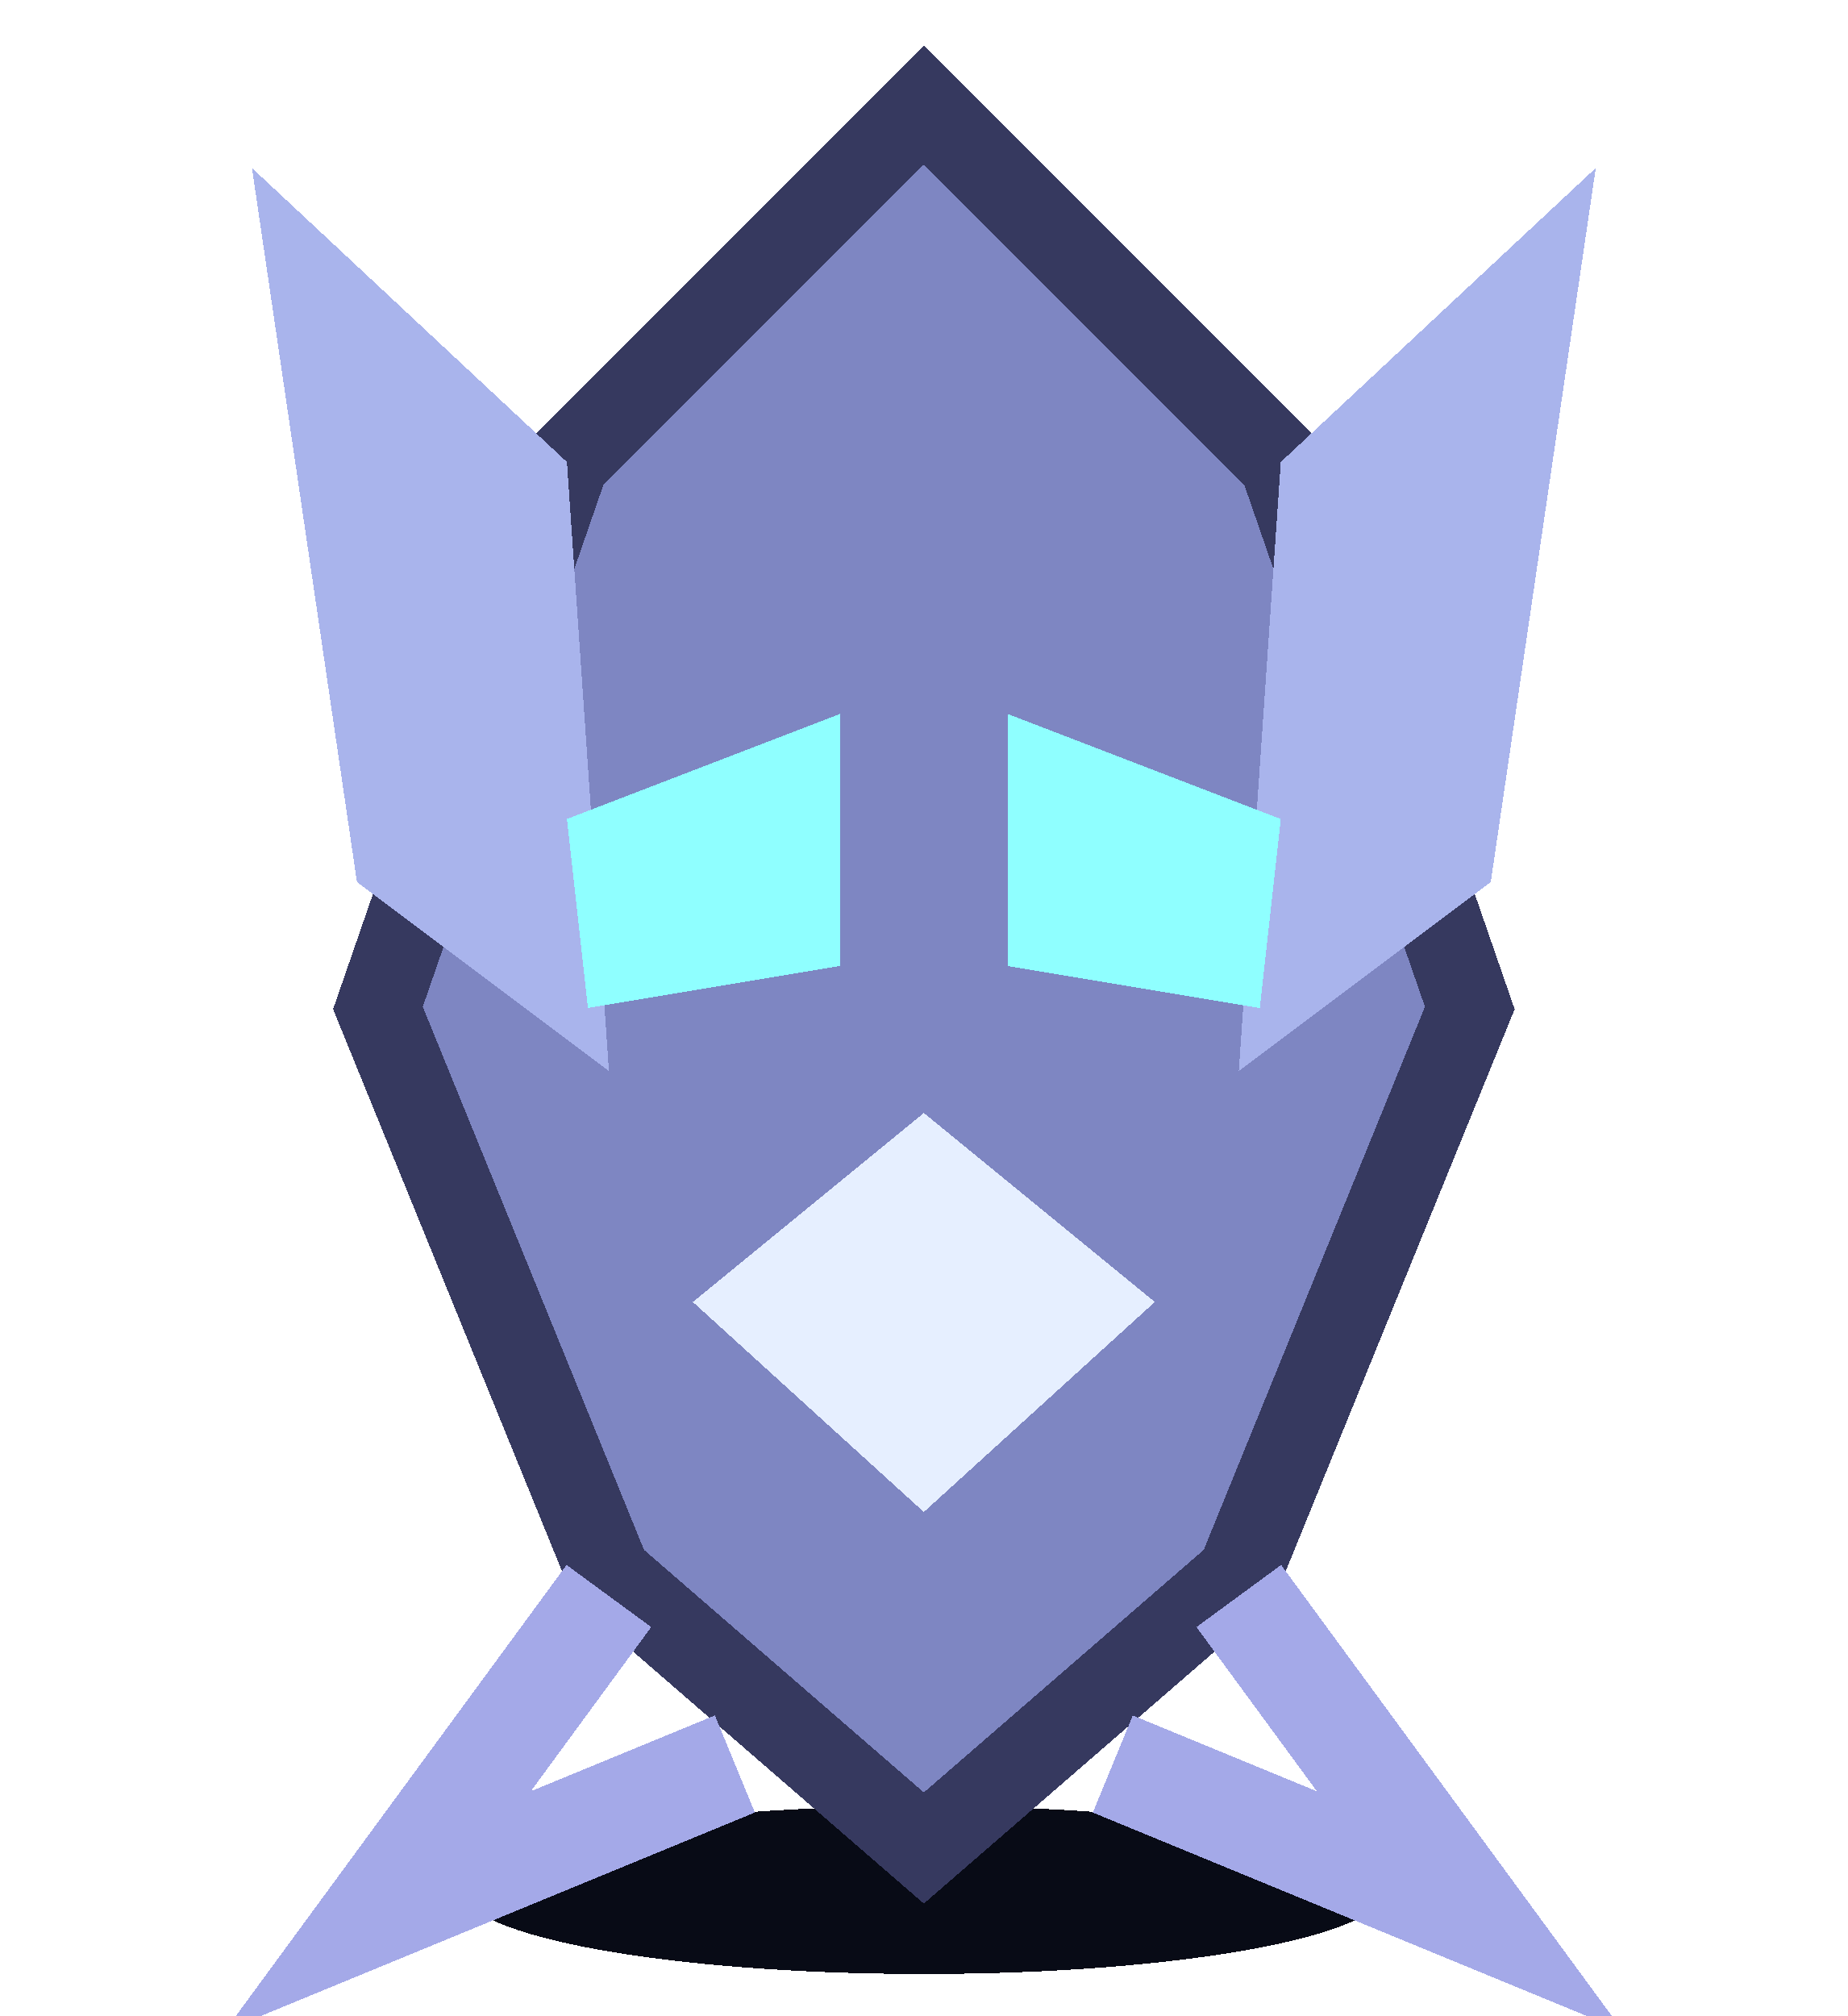
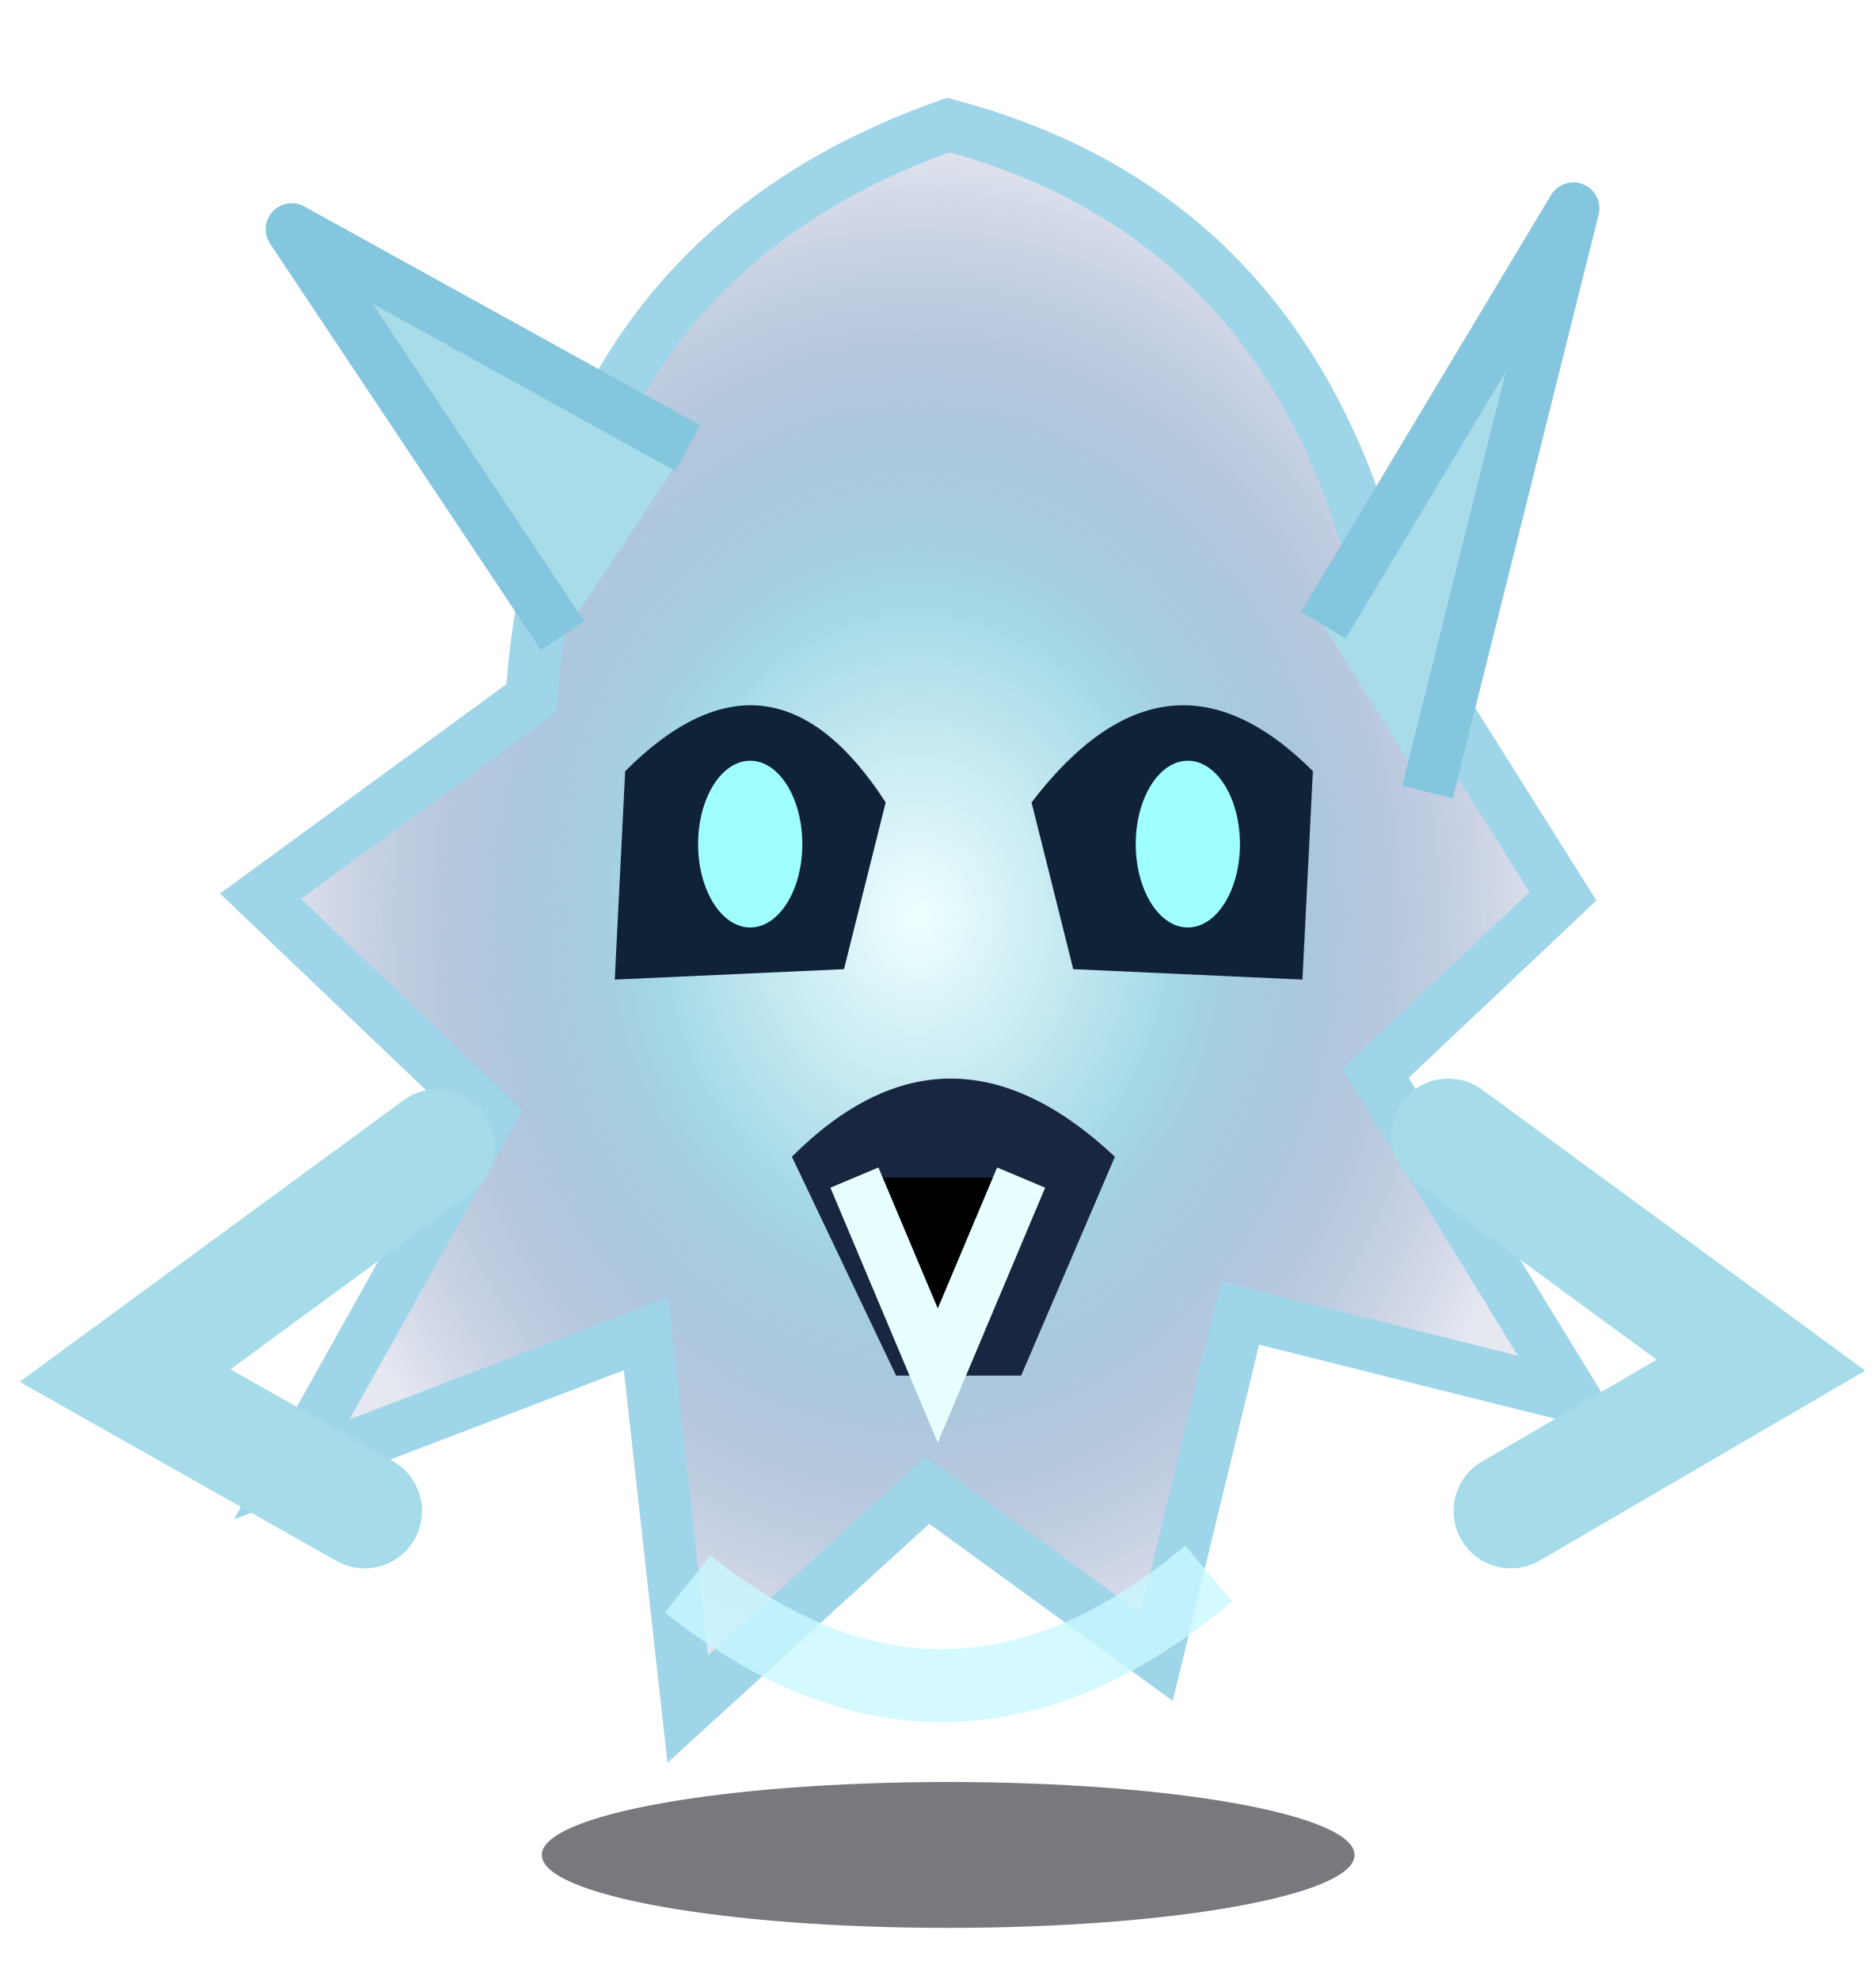
- <svg xmlns="http://www.w3.org/2000/svg" viewBox="0 0 88 96" shape-rendering="crispEdges">
-   <ellipse cx="44" cy="90" rx="22" ry="4" fill="#080b16" />
-   <path d="M44 5 61 22 70 48 59 75 44 88 29 75 18 48 27 22Z" fill="#7e86c2" stroke="#36395f" stroke-width="4" />
-   <path d="M27 22 12 8 17 42 29 51ZM61 22 76 8 71 42 59 51Z" fill="#a9b4ec" />
-   <path d="M27 39 40 34 40 46 28 48ZM48 34 61 39 60 48 48 46Z" fill="#8fffff" />
-   <path d="M33 62 44 53 55 62 44 72Z" fill="#e6efff" />
-   <path d="M29 76 18 91 35 84M59 76 70 91 53 84" stroke="#a4a9e8" stroke-width="5" fill="none" />
+ <svg xmlns="http://www.w3.org/2000/svg" viewBox="0 0 180 190">
+   <defs>
+     <radialGradient id="ghost">
+       <stop stop-color="#efffff" />
+       <stop offset=".4" stop-color="#a5d9e7" />
+       <stop offset="1" stop-color="#5264a2" stop-opacity=".15" />
+     </radialGradient>
+   </defs>
+   <ellipse cx="91" cy="178" rx="39" ry="7" fill="#080b16" opacity=".55" />
+   <path d="M91 12Q125 21 133 59L150 86L132 103L151 134L119 126L111 159L89 143L66 164L62 128L28 141L47 107L25 86L51 67Q54 25 91 12Z" fill="url(#ghost)" stroke="#9fd5e8" stroke-width="5" />
+   <path d="M54 61L28 22L66 43M127 60L151 20L137 76" fill="#a9dce9" stroke="#85c6df" stroke-width="5" stroke-linejoin="round" />
+   <path d="M60 74Q74 60 85 77L81 93L59 94ZM99 77Q112 60 126 74L125 94L103 93Z" fill="#102238" />
+   <ellipse cx="72" cy="81" rx="5" ry="8" fill="#9fffff" />
+   <ellipse cx="114" cy="81" rx="5" ry="8" fill="#9fffff" />
+   <path d="M76 111Q91 96 107 111L98 132L86 132Z" fill="#18263f" />
+   <path d="M82 113L90 132L98 113" stroke="#e8ffff" stroke-width="5" />
+   <path d="M42 110L12 132L35 145M139 109L169 131L145 145" fill="none" stroke="#a6dce9" stroke-width="11" stroke-linecap="round" />
+   <path d="M66 152Q91 172 116 151" fill="none" stroke="#c9f8ff" stroke-width="7" opacity=".8" />
</svg>
